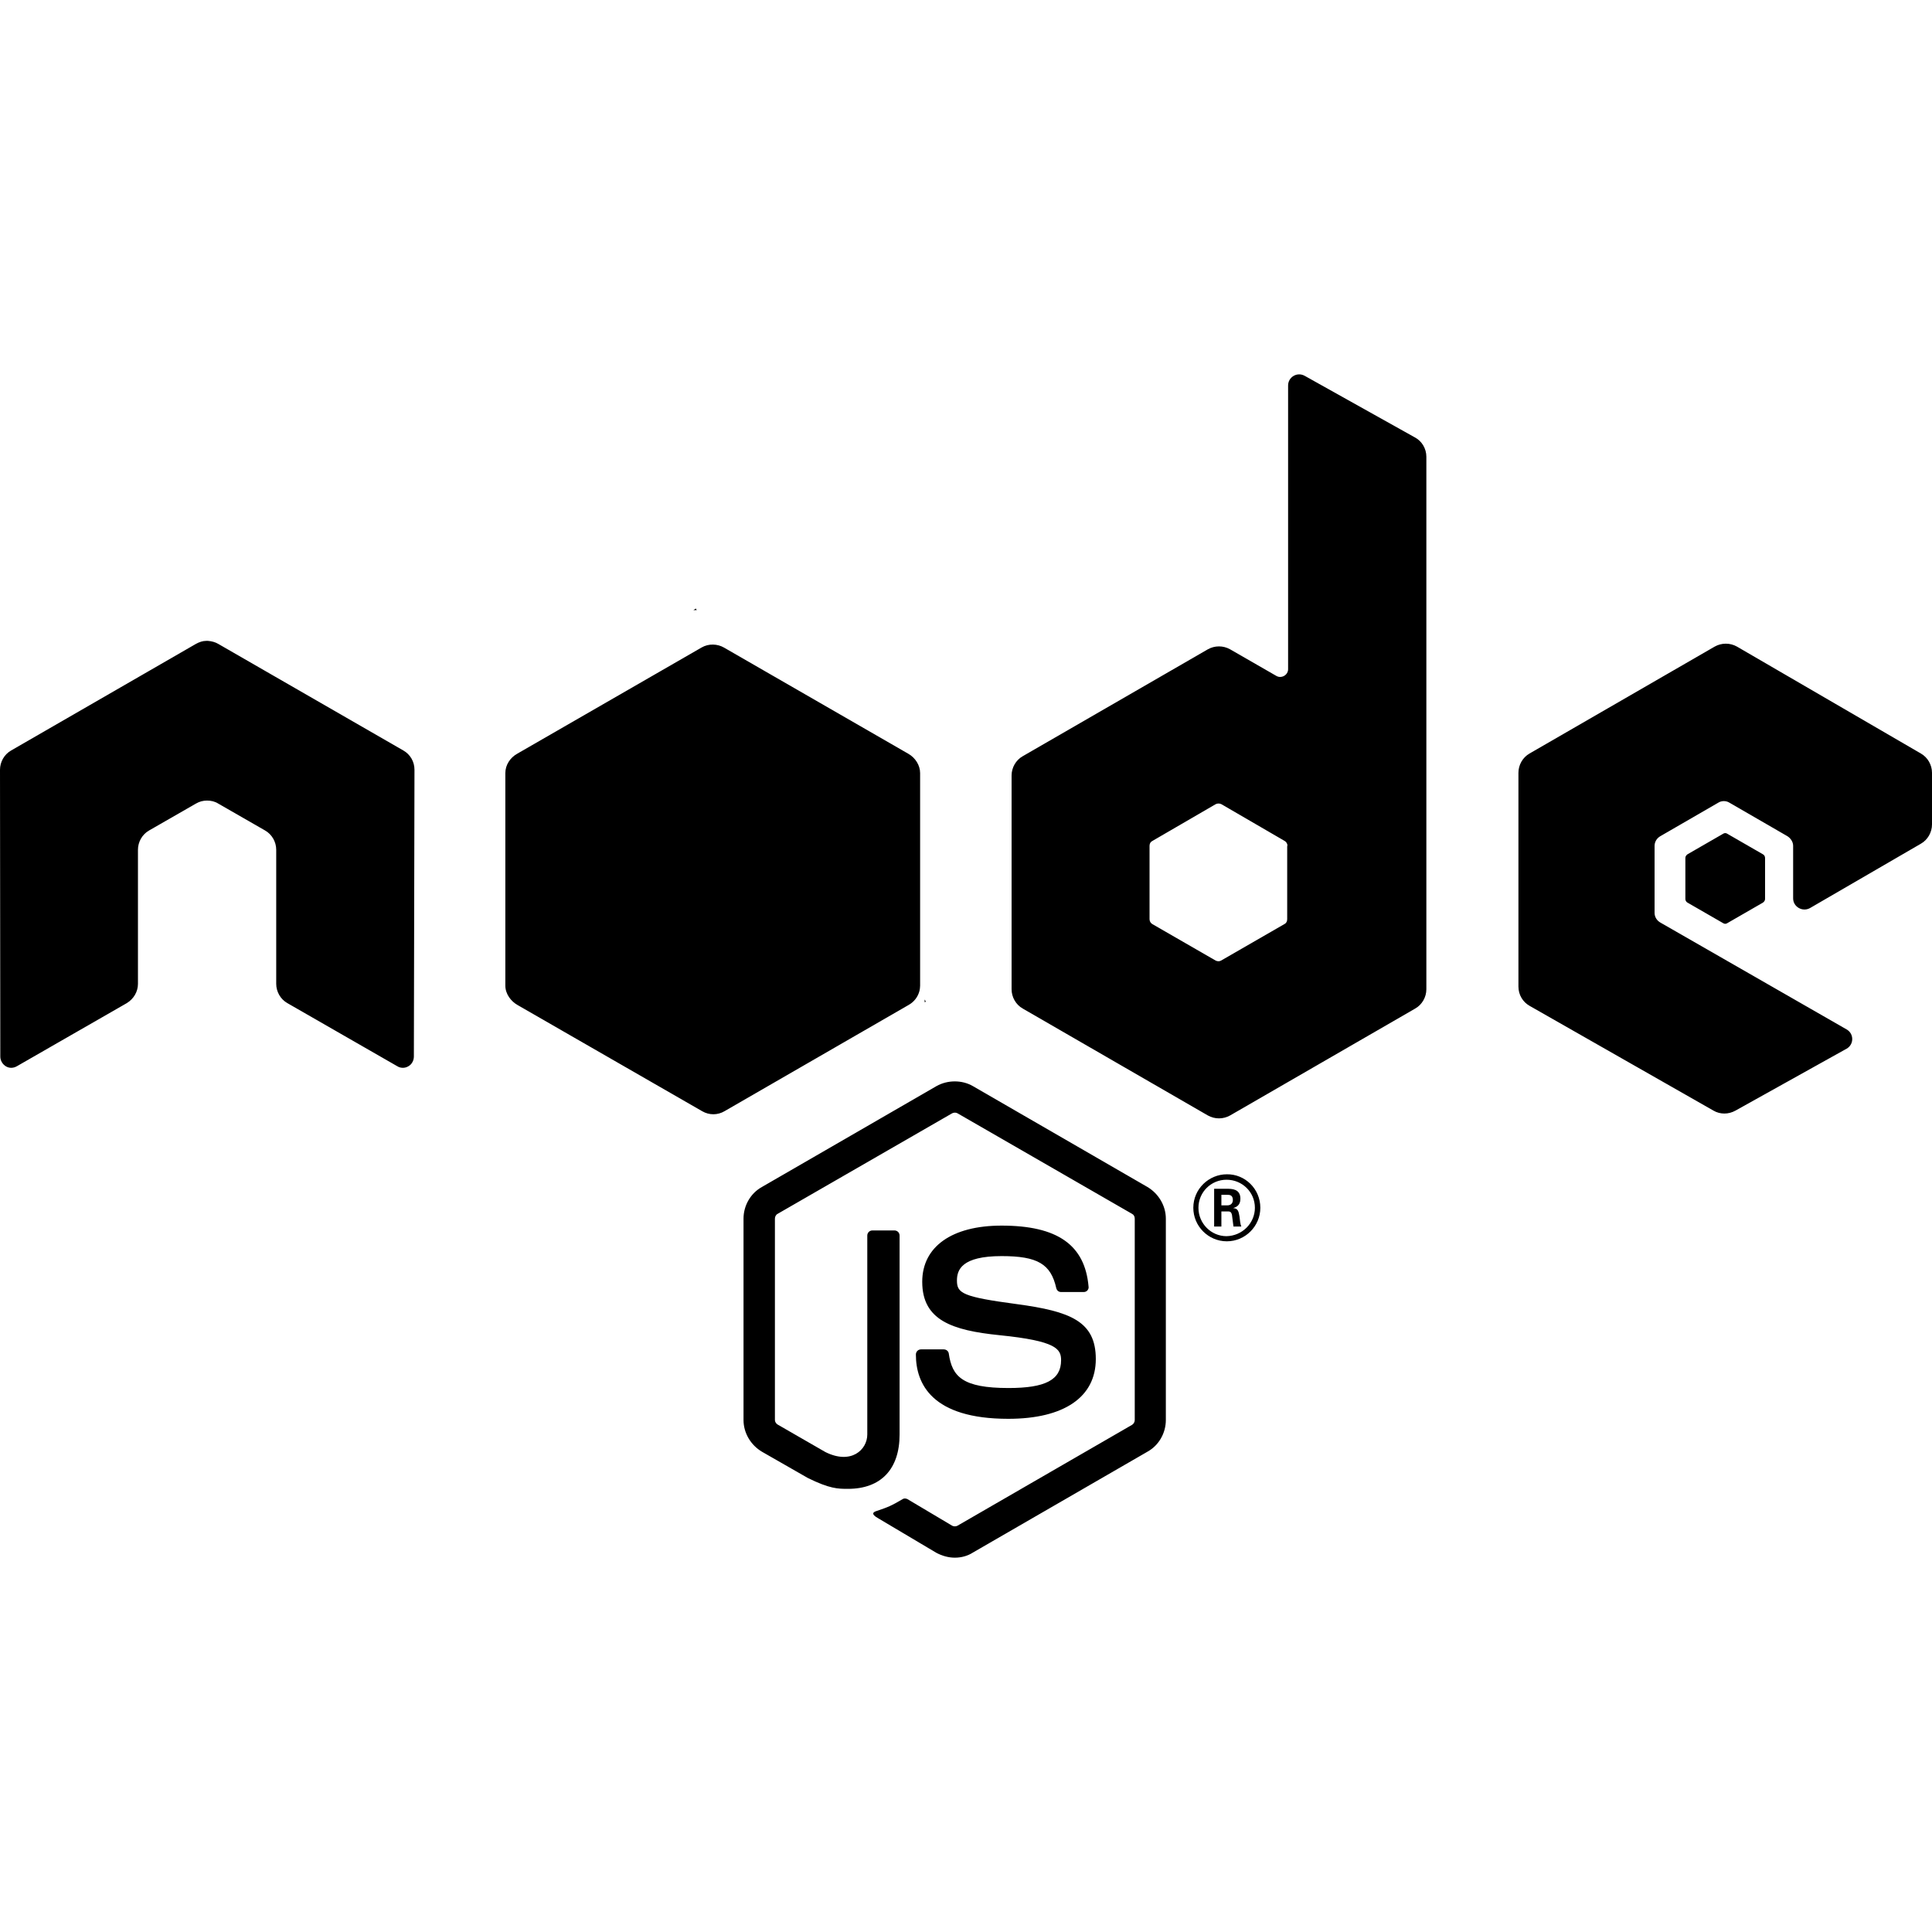
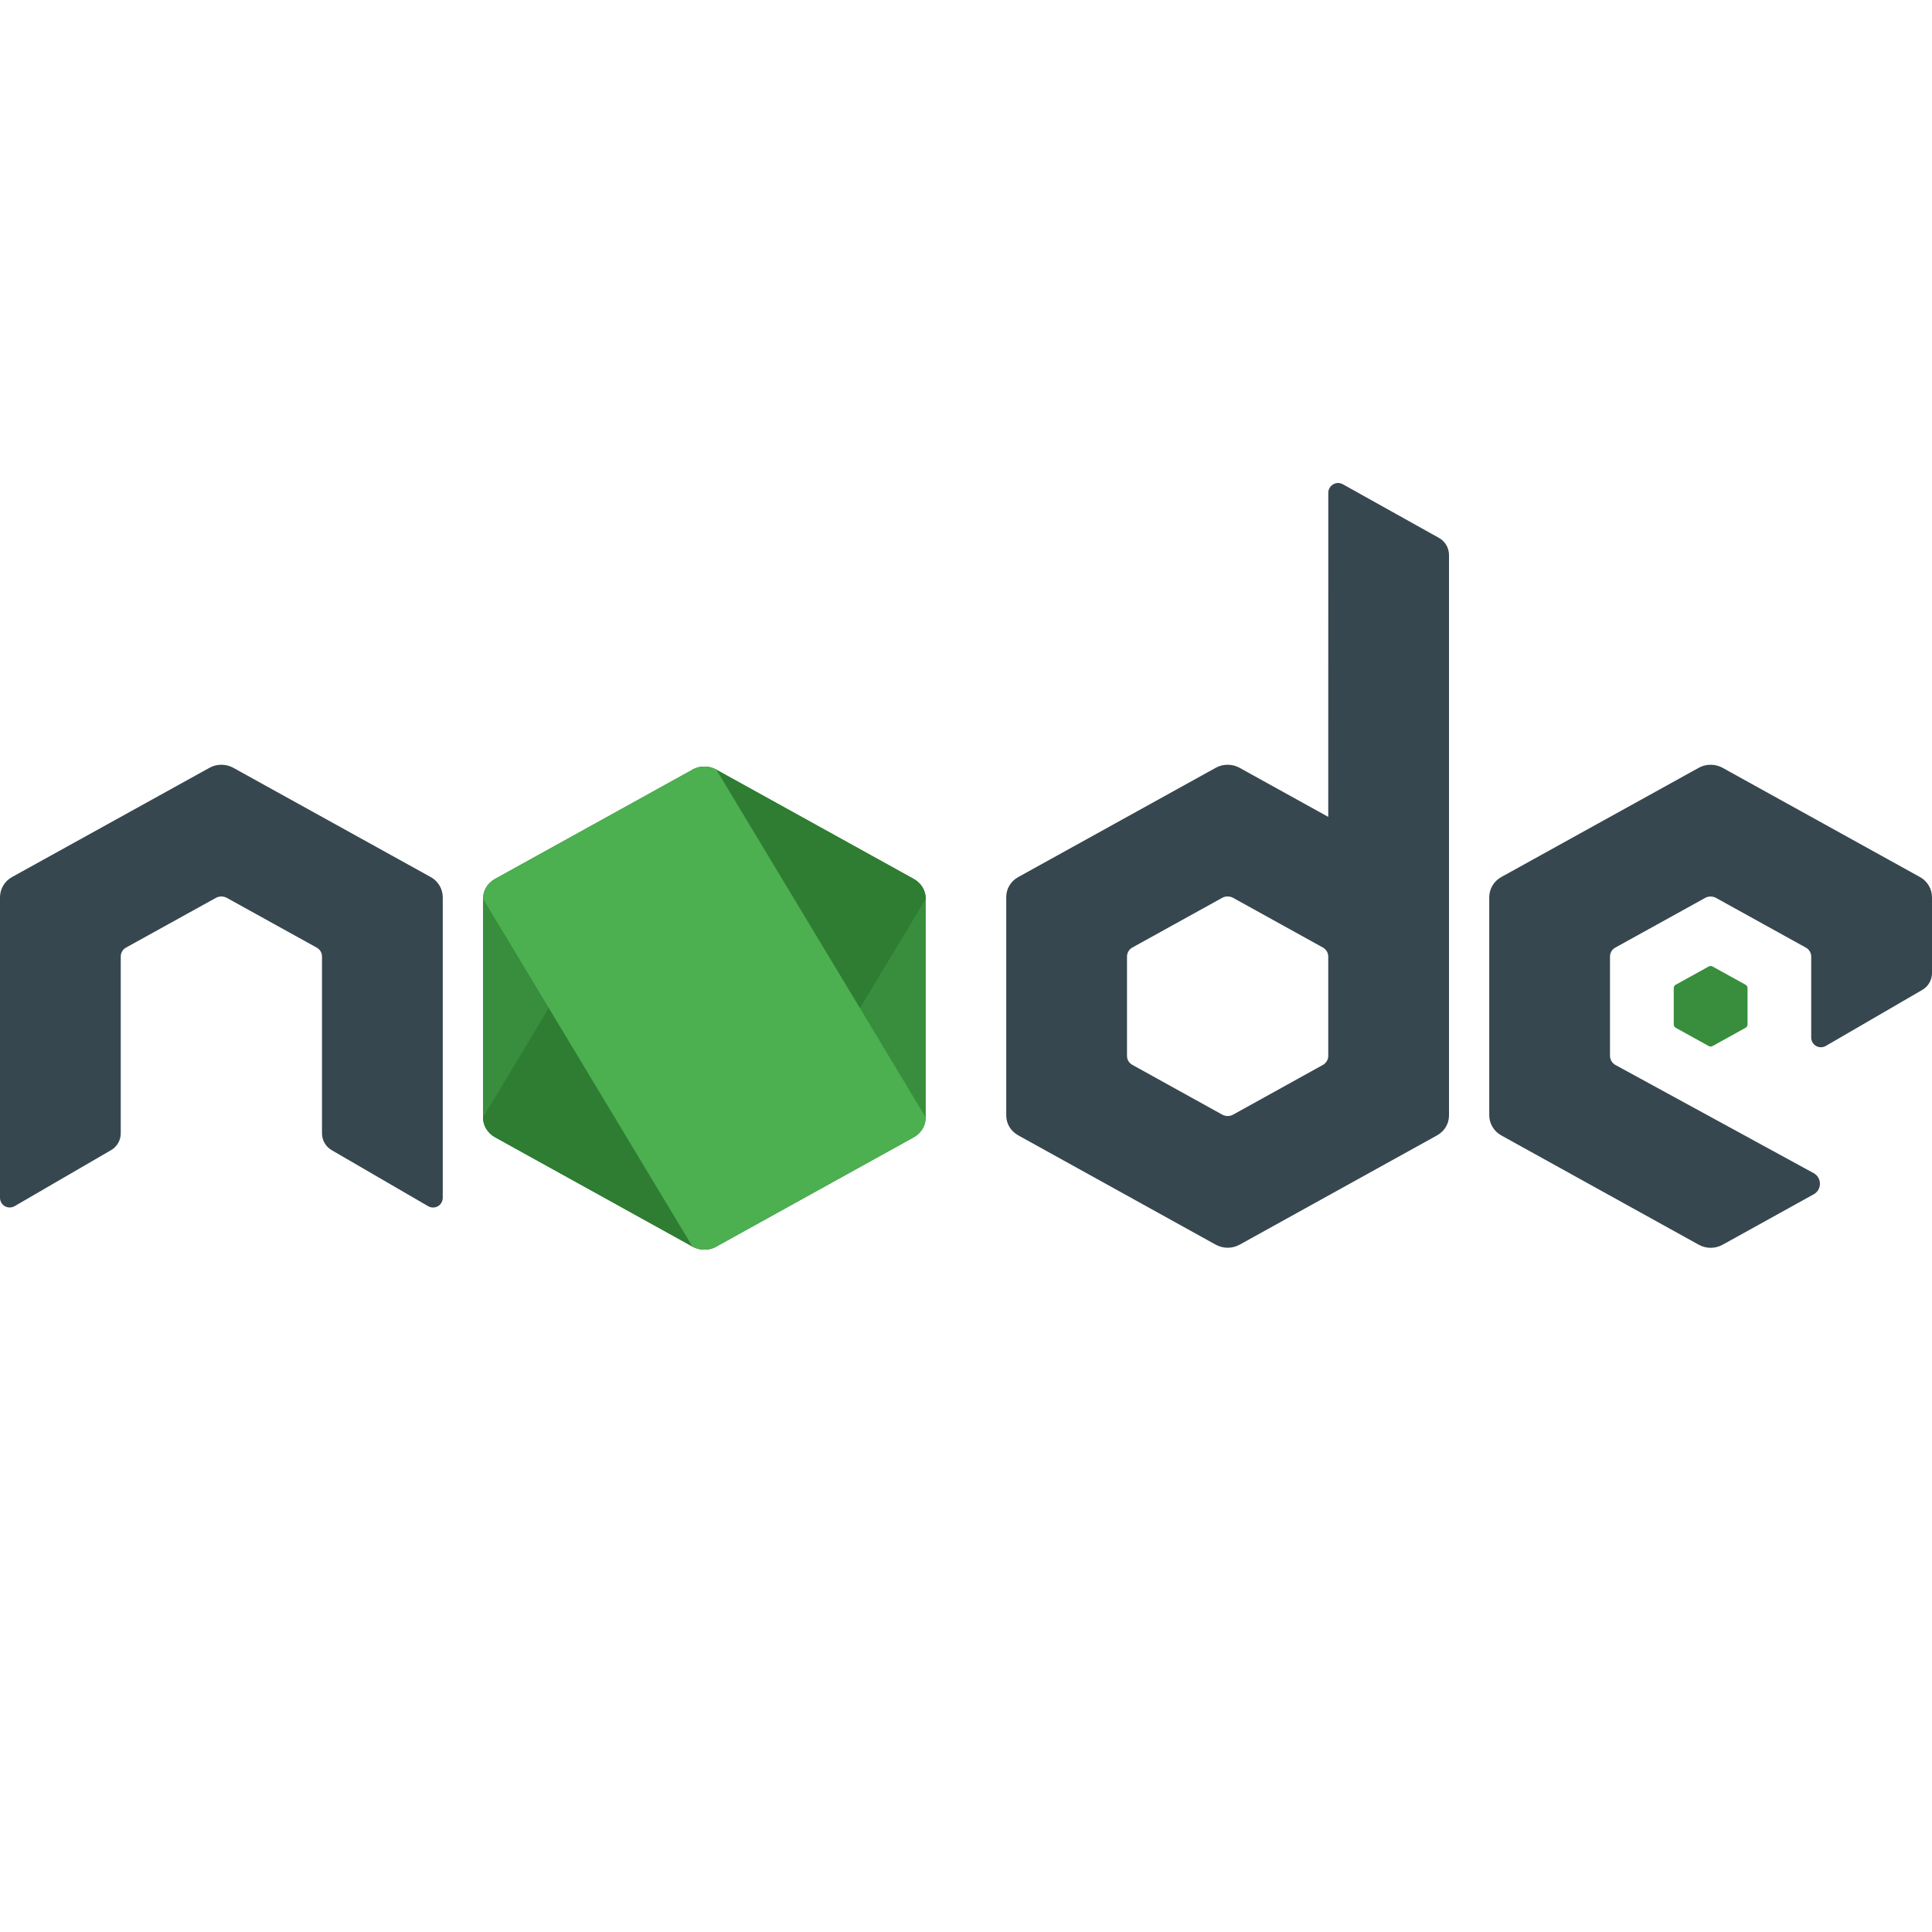
- <svg xmlns="http://www.w3.org/2000/svg" viewBox="0 0 640 640">
-   <path fill="#000000" d="M316.3 516C314.2 516 312.1 515.4 310.2 514.4L291 503C288.1 501.4 289.5 500.8 290.5 500.5C294.3 499.2 295.1 498.9 299.2 496.5C299.6 496.3 300.2 496.4 300.6 496.6L315.4 505.4C315.9 505.7 316.7 505.7 317.2 505.4L375 472C375.5 471.7 375.9 471.1 375.9 470.4L375.9 403.7C375.9 403 375.6 402.4 375 402.1L317.2 368.8C316.7 368.5 316 368.5 315.4 368.8L257.6 402.1C257 402.4 256.7 403.1 256.7 403.7L256.7 470.4C256.7 471 257.1 471.6 257.6 471.9L273.4 481C282 485.3 287.3 480.2 287.3 475.2L287.3 409.3C287.3 408.4 288 407.6 289 407.6L296.3 407.6C297.2 407.6 298 408.3 298 409.3L298 475.2C298 486.7 291.8 493.2 280.9 493.2C277.6 493.2 274.9 493.2 267.6 489.6L252.4 480.9C248.7 478.7 246.3 474.7 246.3 470.4L246.3 403.7C246.3 399.4 248.6 395.3 252.4 393.2L310.2 359.8C313.9 357.7 318.7 357.7 322.3 359.8L380.1 393.2C383.8 395.4 386.2 399.4 386.2 403.7L386.2 470.4C386.2 474.7 383.9 478.8 380.1 480.9L322.3 514.3C320.6 515.4 318.5 516 316.3 516zM363 450.2C363 437.7 354.6 434.4 336.8 432C318.8 429.6 317 428.4 317 424.2C317 420.7 318.5 416.1 331.8 416.1C343.7 416.1 348.1 418.7 349.9 426.7C350.1 427.5 350.7 428 351.5 428L359 428C359.5 428 359.9 427.8 360.2 427.5C360.5 427.1 360.7 426.7 360.6 426.2C359.4 412.4 350.3 406 331.8 406C315.3 406 305.5 413 305.5 424.6C305.5 437.3 315.3 440.7 331.1 442.3C350 444.2 351.5 446.9 351.5 450.6C351.5 457.1 346.3 459.8 334.1 459.8C318.8 459.8 315.4 456 314.3 448.4C314.2 447.6 313.5 447 312.6 447L305.1 447C304.2 447 303.4 447.7 303.4 448.7C303.4 458.4 308.7 470 334 470C352.5 470 363 462.8 363 450.2zM417.5 400.1C417.5 406.2 412.5 411.2 406.4 411.2C400.3 411.2 395.3 406.2 395.3 400.1C395.3 393.8 400.5 389 406.4 389C412.4 388.9 417.5 393.8 417.5 400.1zM415.7 400.1C415.7 394.9 411.5 390.8 406.3 390.8C401.2 390.8 397 394.9 397 400.1C397 405.3 401.2 409.5 406.3 409.5C411.5 409.4 415.7 405.2 415.7 400.1zM411.2 406.3L408.6 406.3C408.5 405.7 408.1 402.5 408.1 402.4C407.9 401.7 407.7 401.3 406.8 401.3L404.6 401.3L404.6 406.3L402.2 406.3L402.2 393.8L406.5 393.8C408 393.8 410.9 393.8 410.9 397.1C410.9 399.4 409.4 399.9 408.5 400.2C410.2 400.3 410.3 401.4 410.6 403C410.7 404 410.9 405.7 411.2 406.3zM408.4 397.5C408.4 395.8 407.2 395.8 406.6 395.8L404.6 395.8L404.6 399.3L406.5 399.3C408.1 399.3 408.4 398.2 408.4 397.5zM137.3 255C137.3 252.3 135.9 249.9 133.6 248.6L72.3 213.3C71.3 212.7 70.1 212.4 68.9 212.3L68.3 212.3C67.1 212.3 66 212.7 64.9 213.3L3.7 248.6C1.4 249.9 0 252.4 0 255L.1 350C.1 351.3 .8 352.5 1.9 353.2C3 353.9 4.4 353.9 5.6 353.2L42 332.3C44.3 330.9 45.7 328.5 45.7 325.9L45.7 281.5C45.7 278.9 47.1 276.4 49.4 275.1L64.9 266.2C66.1 265.5 67.3 265.2 68.6 265.2C69.9 265.2 71.2 265.5 72.3 266.2L87.8 275.1C90.1 276.4 91.5 278.9 91.5 281.5L91.5 325.9C91.5 328.5 92.9 331 95.2 332.3L131.6 353.2C132.7 353.9 134.2 353.9 135.3 353.2C136.4 352.6 137.1 351.3 137.1 350L137.3 255zM472.5 151.3L472.5 327.7C472.5 330.3 471.1 332.8 468.8 334.1L407.5 369.5C405.2 370.8 402.4 370.8 400.1 369.5L338.8 334.1C336.5 332.8 335.1 330.3 335.1 327.7L335.1 256.9C335.1 254.3 336.5 251.8 338.8 250.5L400.1 215.1C402.4 213.8 405.2 213.8 407.5 215.1L422.8 223.9C424.5 224.9 426.7 223.6 426.7 221.7L426.7 127.7C426.7 124.9 429.7 123.1 432.2 124.5L468.7 144.9C471 146.1 472.5 148.6 472.5 151.3zM426.5 280.2C426.5 279.5 426.1 278.9 425.6 278.6L404.6 266.4C404 266.1 403.3 266.1 402.7 266.4L381.7 278.6C381.1 278.9 380.8 279.5 380.8 280.2L380.8 304.5C380.8 305.2 381.2 305.8 381.7 306.1L402.7 318.2C403.3 318.5 404 318.5 404.5 318.2L425.5 306.1C426.1 305.8 426.4 305.2 426.4 304.5L426.4 280.2L426.5 280.2zM636.3 279.5C638.6 278.2 640 275.7 640 273.1L640 256C640 253.4 638.6 250.9 636.3 249.6L575.4 214.2C573.1 212.9 570.3 212.9 568 214.2L506.7 249.6C504.4 250.9 503 253.4 503 256L503 326.8C503 329.5 504.4 331.9 506.7 333.2L567.6 367.9C569.8 369.2 572.6 369.2 574.9 367.9L611.7 347.4C614.2 346 614.2 342.4 611.7 341L550 305.6C548.8 304.9 548.1 303.7 548.1 302.4L548.1 280.2C548.1 278.9 548.8 277.7 550 277L569.2 265.9C570.3 265.2 571.8 265.2 572.9 265.9L592.1 277C593.2 277.7 594 278.9 594 280.2L594 297.6C594 300.4 597.1 302.2 599.6 300.8L636.3 279.5zM559 283C558.6 283.3 558.3 283.7 558.3 284.2L558.3 297.8C558.3 298.3 558.6 298.8 559 299L570.8 305.8C571.2 306.1 571.8 306.1 572.2 305.8L584 299C584.4 298.7 584.7 298.3 584.7 297.8L584.7 284.2C584.7 283.7 584.4 283.2 584 283L572.2 276.2C571.8 275.9 571.2 275.9 570.8 276.2L559 283zM304.8 326.5L304.8 256.1C304.8 253.5 303.2 251 300.9 249.7L239.8 214.5C237.7 213.3 234.8 213.1 232.4 214.5L171.3 249.7C169 251 167.4 253.4 167.4 256.1L167.4 326.5C167.4 329.3 169.3 331.7 171.4 332.9L232.6 368.1C235 369.5 237.8 369.4 240 368.1L301 332.9C302.8 331.9 304.1 330.2 304.6 328.2C304.7 327.7 304.8 327.1 304.8 326.5zM230.5 201.6L229.7 202.1L230.8 202.1L230.5 201.6zM306.7 331.8L306.3 331.1L306.3 332L306.7 331.8z" />
+ <svg xmlns="http://www.w3.org/2000/svg" viewBox="0 0 48 48" width="48px" height="48px">
+   <path fill="#388e3c" d="M17.204 19.122l-4.907 2.715C12.113 21.938 12 22.126 12 22.329v5.433c0 .203.113.39.297.492l4.908 2.717c.183.101.41.101.593 0l4.907-2.717C22.887 28.152 23 27.965 23 27.762v-5.433c0-.203-.113-.39-.297-.492l-4.906-2.715c-.092-.051-.195-.076-.297-.076-.103 0-.205.025-.297.076M42.451 24.013l-.818.452c-.031.017-.049.048-.049.082v.906c0 .034.019.065.049.082l.818.453c.031.017.068.017.099 0l.818-.453c.03-.017.049-.048.049-.082v-.906c0-.034-.019-.065-.05-.082l-.818-.452C42.534 24.004 42.517 24 42.5 24S42.466 24.004 42.451 24.013" />
+   <path fill="#37474f" d="M35.751,13.364l-2.389-1.333c-0.075-0.042-0.167-0.041-0.241,0.003 c-0.074,0.044-0.12,0.123-0.12,0.209L33,20.295l-2.203-1.219C30.705,19.025,30.602,19,30.5,19c-0.102,0-0.205,0.025-0.297,0.076 h0.001l-4.907,2.715C25.113,21.892,25,22.08,25,22.282v5.433c0,0.203,0.113,0.39,0.297,0.492l4.908,2.717 c0.183,0.101,0.41,0.101,0.593,0l4.907-2.717C35.887,28.106,36,27.918,36,27.715V13.788C36,13.612,35.904,13.45,35.751,13.364z M32.866,26.458l-2.23,1.235c-0.083,0.046-0.186,0.046-0.269,0l-2.231-1.235C28.051,26.412,28,26.326,28,26.234v-2.47 c0-0.092,0.051-0.177,0.135-0.224l2.231-1.234h-0.001c0.042-0.023,0.088-0.034,0.135-0.034c0.047,0,0.093,0.012,0.135,0.034 l2.23,1.234C32.949,23.587,33,23.673,33,23.765v2.47C33,26.326,32.949,26.412,32.866,26.458z" />
+   <path fill="#2e7d32" d="M17.204,19.122L12,27.762c0,0.203,0.113,0.39,0.297,0.492l4.908,2.717 c0.183,0.101,0.41,0.101,0.593,0L23,22.329c0-0.203-0.113-0.39-0.297-0.492l-4.906-2.715c-0.092-0.051-0.195-0.076-0.297-0.076 c-0.103,0-0.205,0.025-0.297,0.076" />
+   <path fill="#4caf50" d="M17.204,19.122l-4.907,2.715C12.113,21.938,12,22.126,12,22.329l5.204,8.642 c0.183,0.101,0.41,0.101,0.593,0l4.907-2.717C22.887,28.152,23,27.965,23,27.762l-5.203-8.64c-0.092-0.051-0.195-0.076-0.297-0.076 c-0.103,0-0.205,0.025-0.297,0.076" />
+   <path fill="#37474f" d="M47.703 21.791l-4.906-2.715C42.705 19.025 42.602 19 42.5 19c-.102 0-.205.025-.297.076h.001l-4.907 2.715C37.114 21.892 37 22.084 37 22.294v5.411c0 .209.114.402.297.503l4.908 2.717c.184.102.409.102.593 0l2.263-1.253c.207-.115.206-.412-.002-.526l-4.924-2.687C40.052 26.412 40 26.325 40 26.231v-2.466c0-.092.05-.177.13-.221l2.235-1.236h-.001c.042-.023.088-.034.135-.034.047 0 .093.012.135.034l2.235 1.237c.08.044.13.129.13.221v2.012c0 .086.046.166.121.209.075.042.167.042.242-.001l2.398-1.393c.148-.086.24-.245.24-.417v-1.88C48 22.085 47.886 21.892 47.703 21.791zM10.703 21.791l-4.906-2.715C5.705 19.025 5.602 19 5.5 19c-.102 0-.205.025-.297.076h.001l-4.907 2.715C.114 21.892 0 22.084 0 22.294v7.465c0 .086.046.166.121.209.075.042.167.042.242-.001l2.398-1.393C2.909 28.488 3 28.329 3 28.157v-4.393c0-.092.05-.177.13-.221l2.235-1.236H5.365c.042-.023.088-.034.135-.034.047 0 .093.012.135.034l2.235 1.237C7.95 23.588 8 23.673 8 23.765v4.393c0 .172.091.331.24.417l2.398 1.393c.075.043.167.043.242.001C10.954 29.925 11 29.845 11 29.759v-7.464C11 22.085 10.886 21.892 10.703 21.791z" />
</svg>
